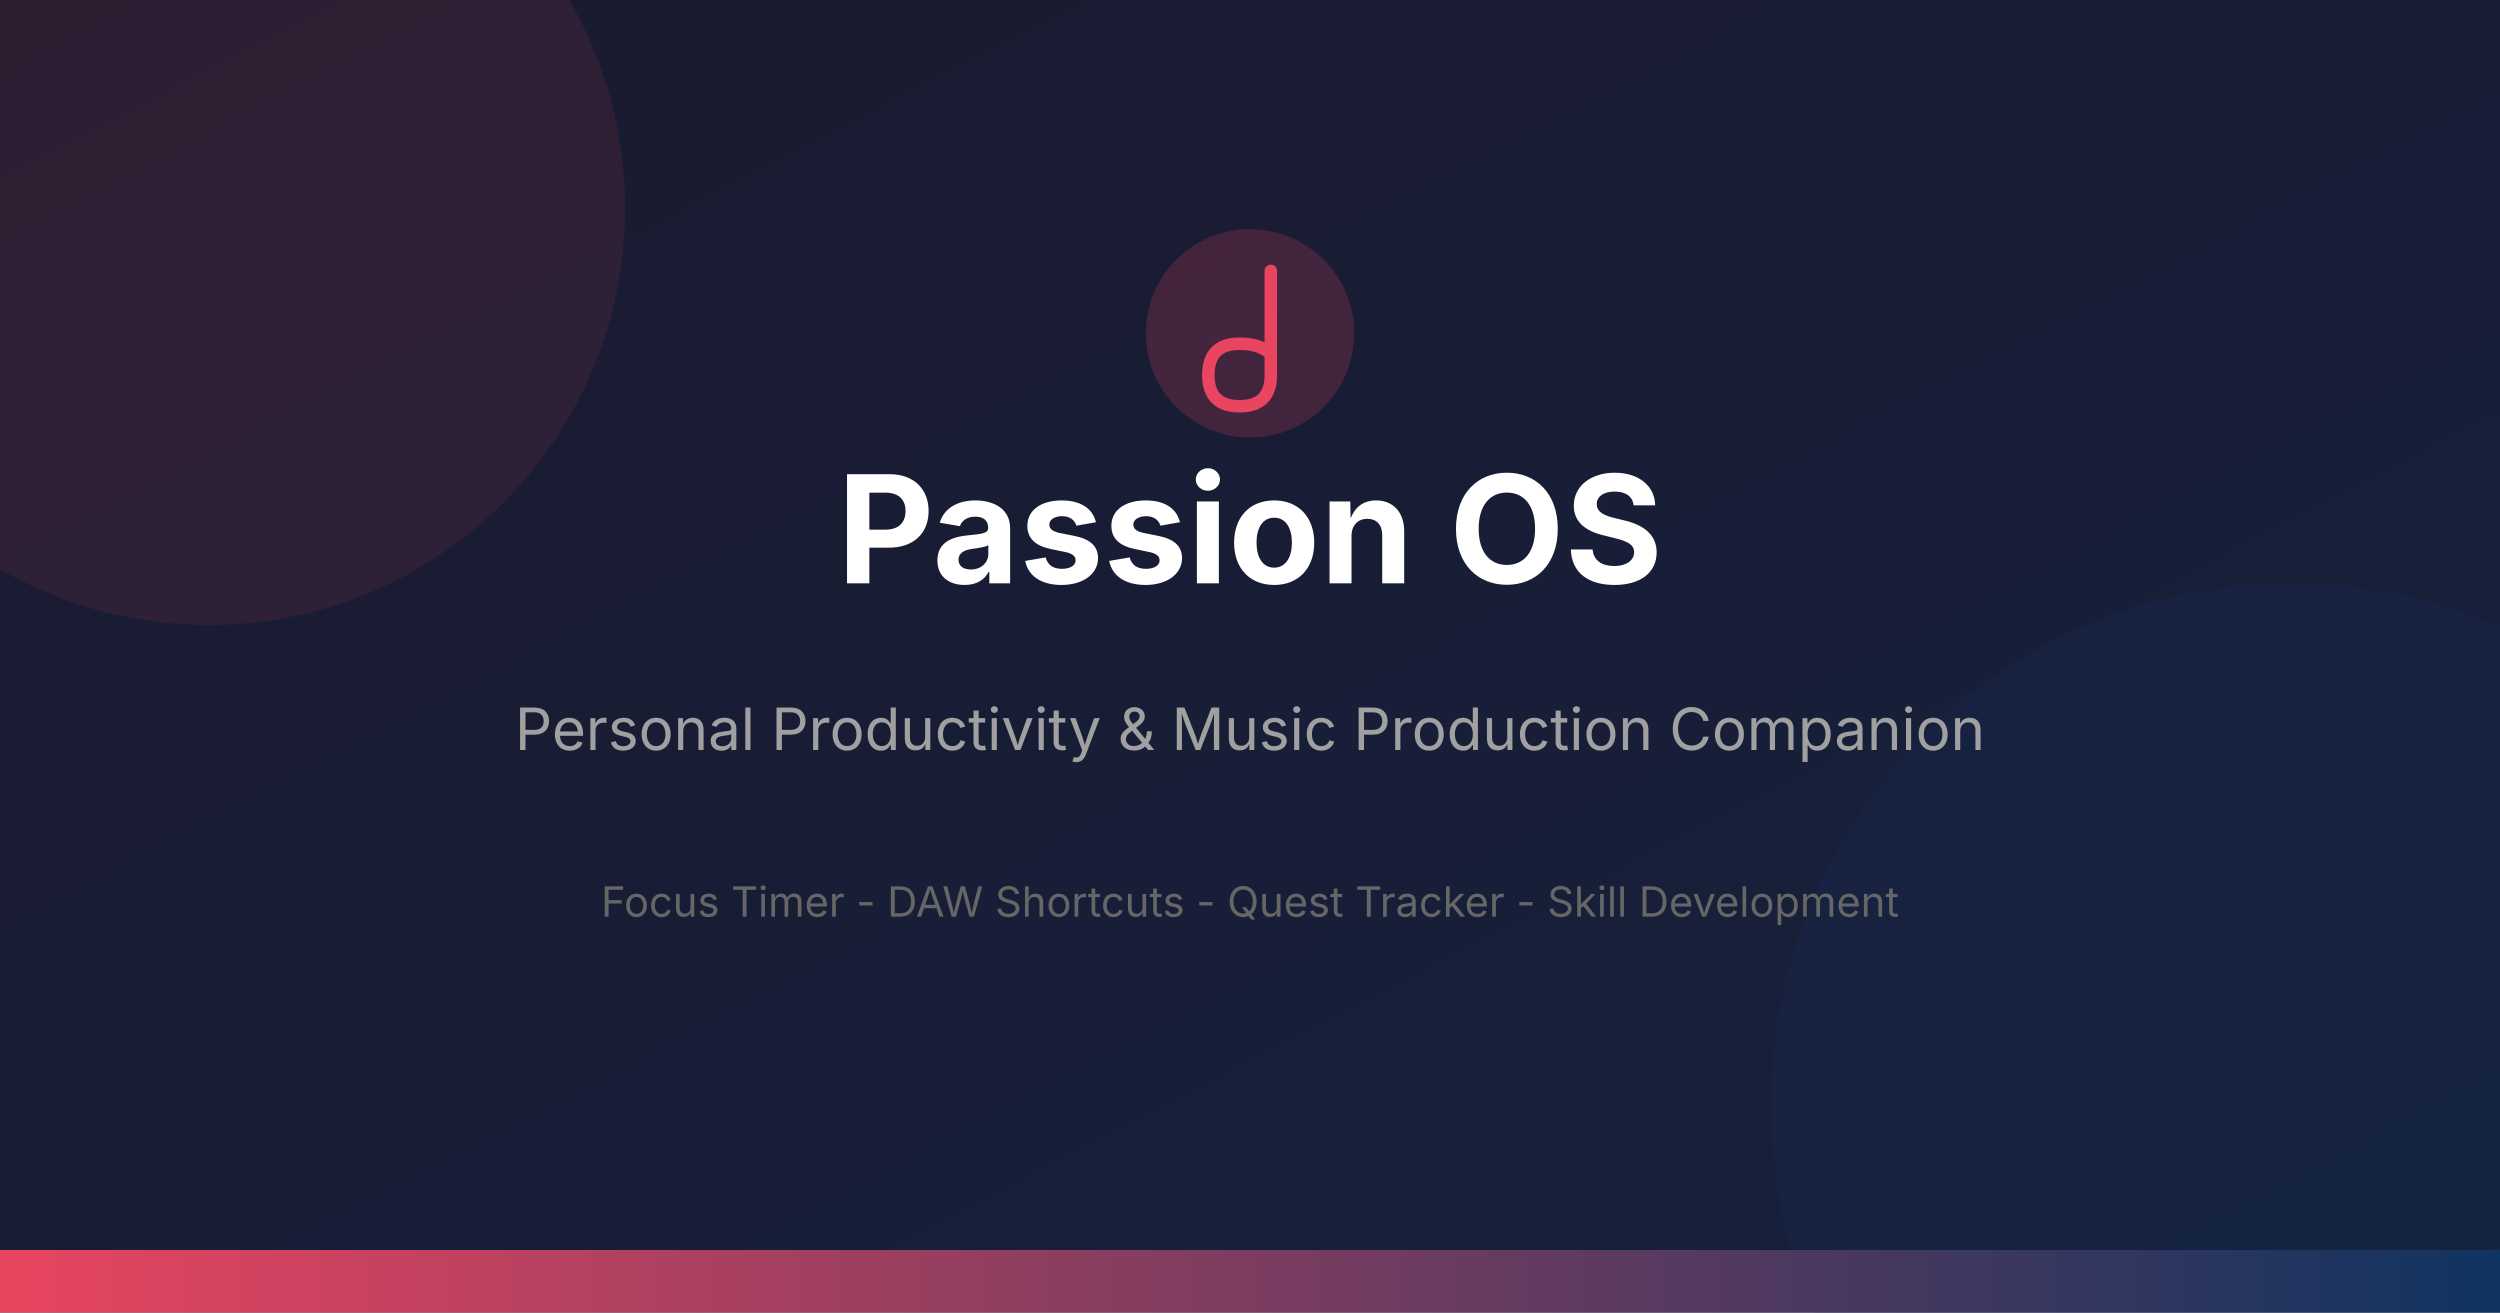
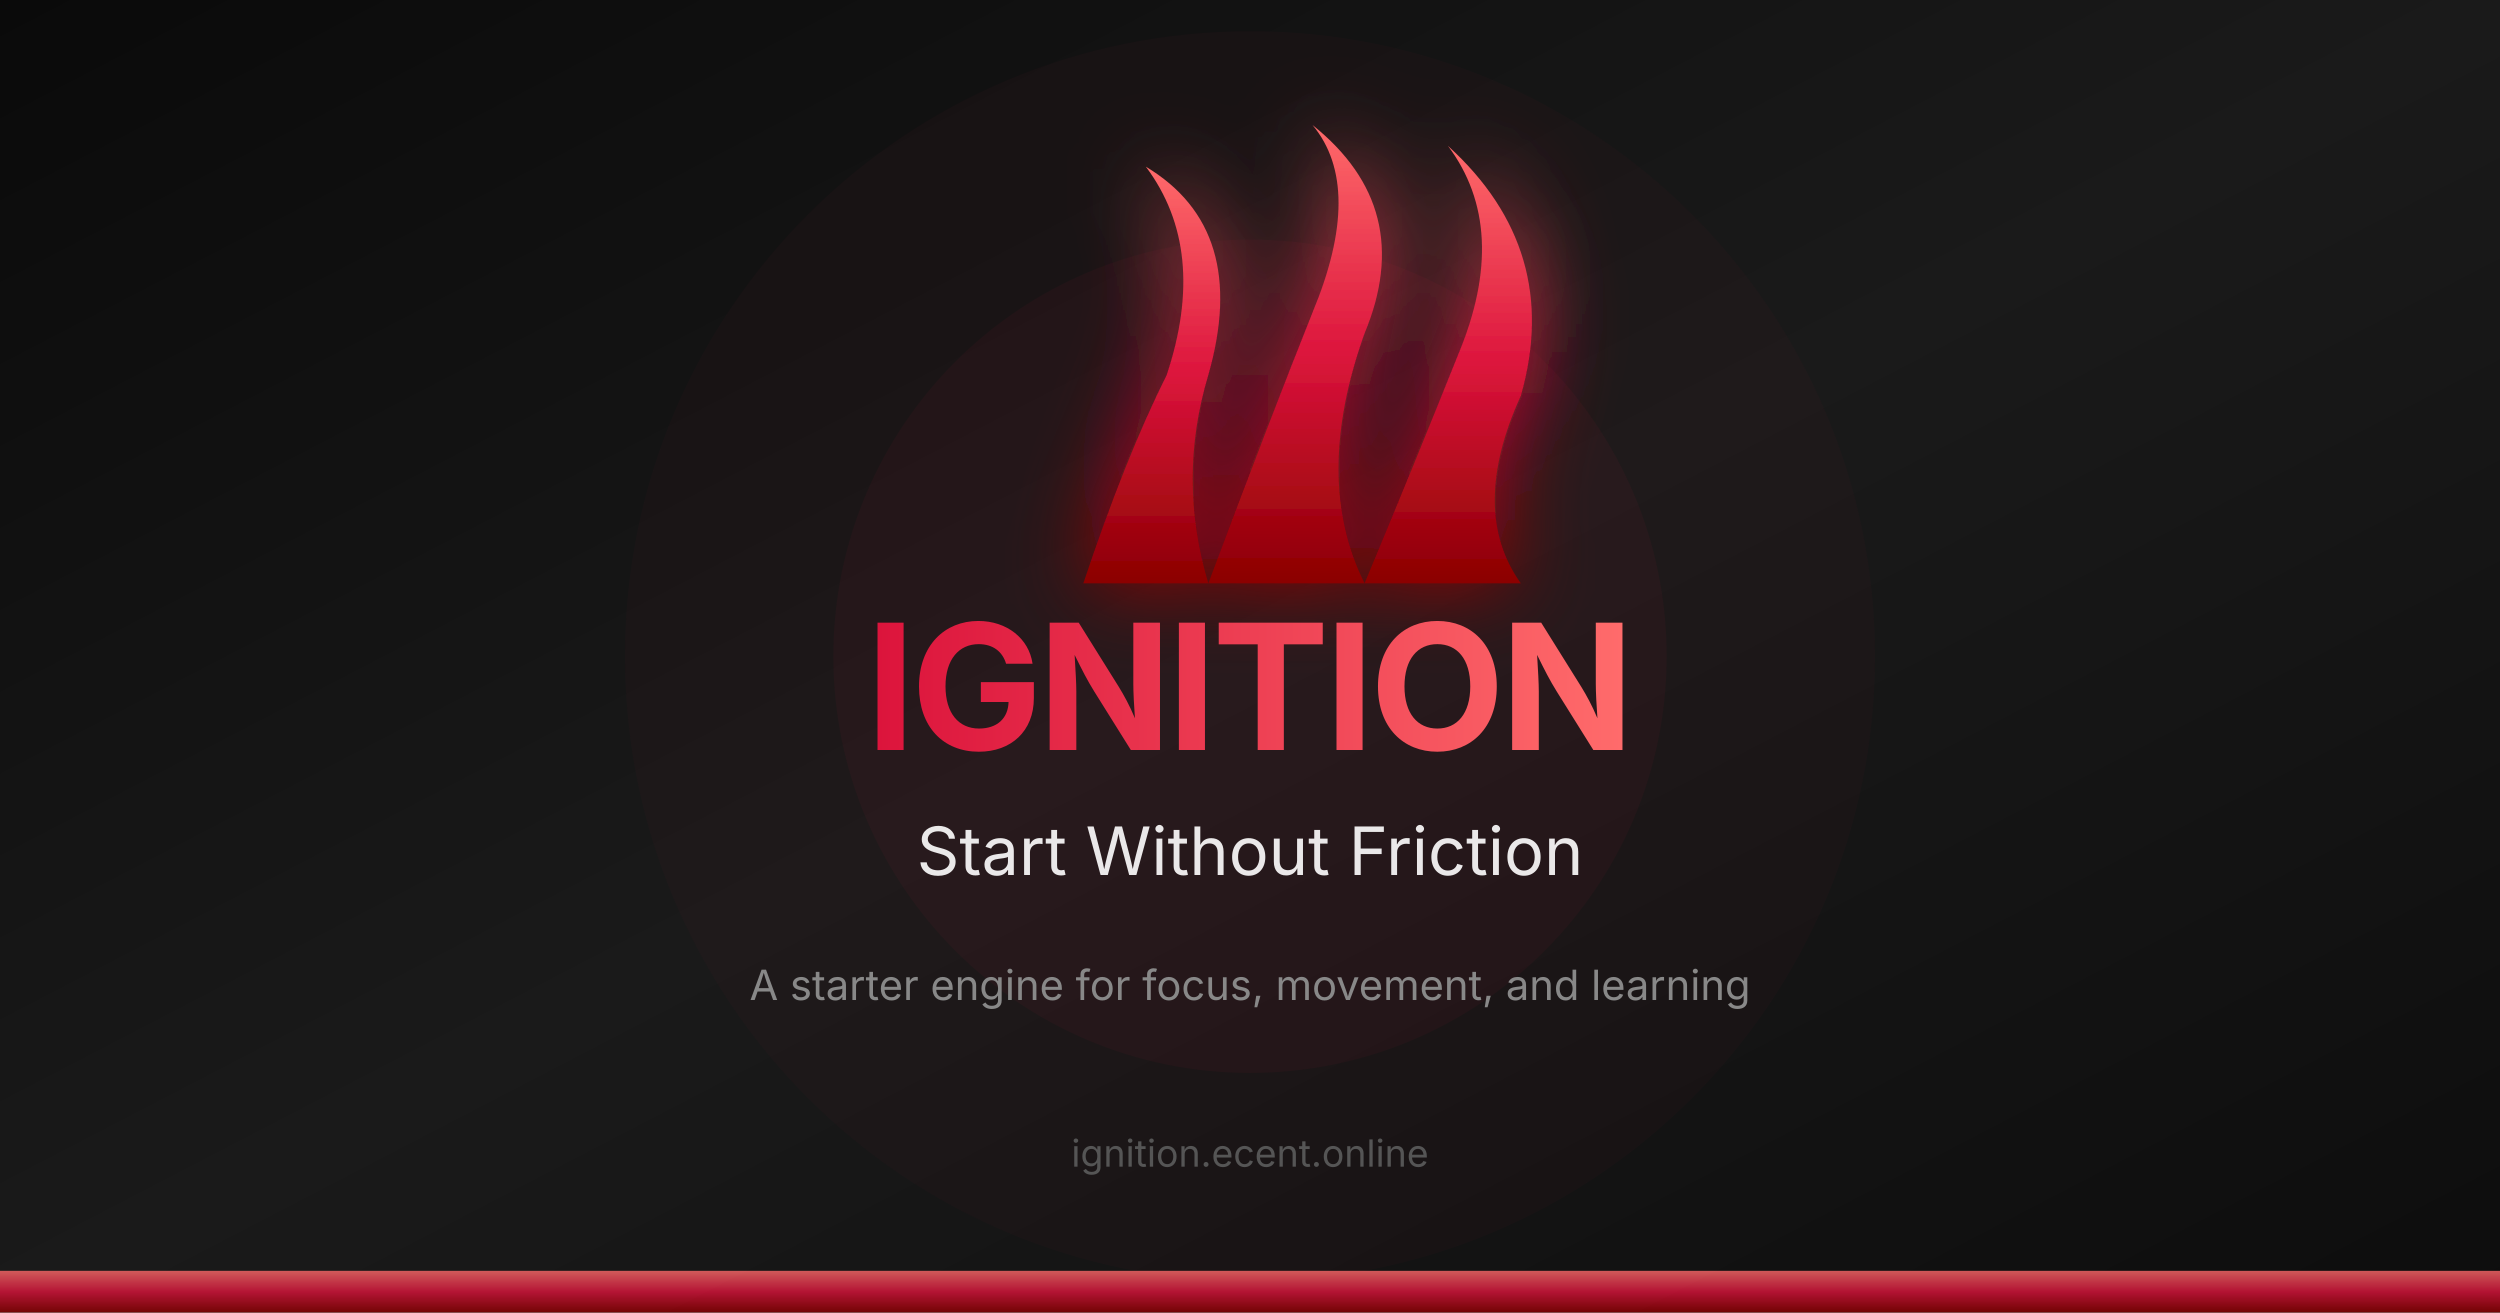
<svg xmlns="http://www.w3.org/2000/svg" width="1200" height="630" viewBox="0 0 1200 630">
  <defs>
    <linearGradient id="bgGradient" x1="0%" y1="0%" x2="100%" y2="100%">
-       <stop offset="0%" style="stop-color:#1a1a2e;stop-opacity:1" />
-       <stop offset="100%" style="stop-color:#16213e;stop-opacity:1" />
+       <stop offset="0%" stop-color="#0a0a0a" />
+       <stop offset="50%" stop-color="#1a1a1a" />
+       <stop offset="100%" stop-color="#0d0d0d" />
    </linearGradient>
-     <linearGradient id="accentGradient" x1="0%" y1="0%" x2="100%" y2="0%">
-       <stop offset="0%" style="stop-color:#e94560;stop-opacity:1" />
-       <stop offset="100%" style="stop-color:#0f3460;stop-opacity:1" />
+     <linearGradient id="flameGradient" x1="0%" y1="100%" x2="0%" y2="0%">
+       <stop offset="0%" stop-color="#8B0000" />
+       <stop offset="50%" stop-color="#DC143C" />
+       <stop offset="100%" stop-color="#FF6B6B" />
    </linearGradient>
+     <linearGradient id="textGradient" x1="0%" y1="0%" x2="100%" y2="0%">
+       <stop offset="0%" stop-color="#DC143C" />
+       <stop offset="100%" stop-color="#FF6B6B" />
+     </linearGradient>
+     <filter id="glow" x="-50%" y="-50%" width="200%" height="200%">
+       <feGaussianBlur stdDeviation="20" result="coloredBlur" />
+       <feMerge>
+         <feMergeNode in="coloredBlur" />
+         <feMergeNode in="SourceGraphic" />
+       </feMerge>
+     </filter>
  </defs>
  <rect width="1200" height="630" fill="url(#bgGradient)" />
-   <circle cx="100" cy="100" r="200" fill="#e94560" opacity="0.1" />
-   <circle cx="1100" cy="530" r="250" fill="#0f3460" opacity="0.15" />
-   <rect x="0" y="600" width="1200" height="30" fill="url(#accentGradient)" />
-   <text x="600" y="280" text-anchor="middle" font-family="system-ui, -apple-system, sans-serif" font-size="72" font-weight="bold" fill="#ffffff">
-     Passion OS
+   <circle cx="600" cy="315" r="300" fill="#DC143C" opacity="0.03" />
+   <circle cx="600" cy="315" r="200" fill="#DC143C" opacity="0.05" />
+   <g transform="translate(480, 80)" filter="url(#glow)">
+     <path d="M40 200 Q60 140 80 100 Q100 40 70 0 Q120 30 100 100 Q85 150 100 200 Z" fill="url(#flameGradient)" />
+     <path d="M100 200 Q130 120 150 70 Q175 10 150 -20 Q200 20 175 80 Q150 150 175 200 Z" fill="url(#flameGradient)" />
+     <path d="M175 200 Q200 140 220 90 Q245 30 215 -10 Q270 40 250 110 Q225 165 250 200 Z" fill="url(#flameGradient)" />
+   </g>
+   <text x="600" y="360" text-anchor="middle" font-family="system-ui, -apple-system, BlinkMacSystemFont, sans-serif" font-size="84" font-weight="700" fill="url(#textGradient)" letter-spacing="-2">
+     IGNITION
  </text>
-   <text x="600" y="360" text-anchor="middle" font-family="system-ui, -apple-system, sans-serif" font-size="28" fill="#a0a0a0">
-     Personal Productivity &amp; Music Production Companion
+   <text x="600" y="420" text-anchor="middle" font-family="system-ui, -apple-system, sans-serif" font-size="32" font-weight="400" fill="#ffffff" opacity="0.9">
+     Start Without Friction
  </text>
-   <text x="600" y="440" text-anchor="middle" font-family="system-ui, -apple-system, sans-serif" font-size="20" fill="#666666">
-     Focus Timer - DAW Shortcuts - Quest Tracker - Skill Development
+   <text x="600" y="480" text-anchor="middle" font-family="system-ui, -apple-system, sans-serif" font-size="20" fill="#888888">
+     A starter engine for focus, movement, and learning
  </text>
-   <g transform="translate(540, 100)">
-     <circle cx="60" cy="60" r="50" fill="#e94560" opacity="0.2" />
-     <path d="M70 30 L70 80 M70 80 Q70 95 55 95 Q40 95 40 80 Q40 65 55 65 Q65 65 70 70" stroke="#e94560" stroke-width="6" fill="none" stroke-linecap="round" />
-   </g>
+   <rect x="0" y="610" width="1200" height="20" fill="url(#flameGradient)" opacity="0.8" />
+   <text x="600" y="560" text-anchor="middle" font-family="system-ui, -apple-system, sans-serif" font-size="18" fill="#555555">
+     ignition.ecent.online
+   </text>
</svg>
